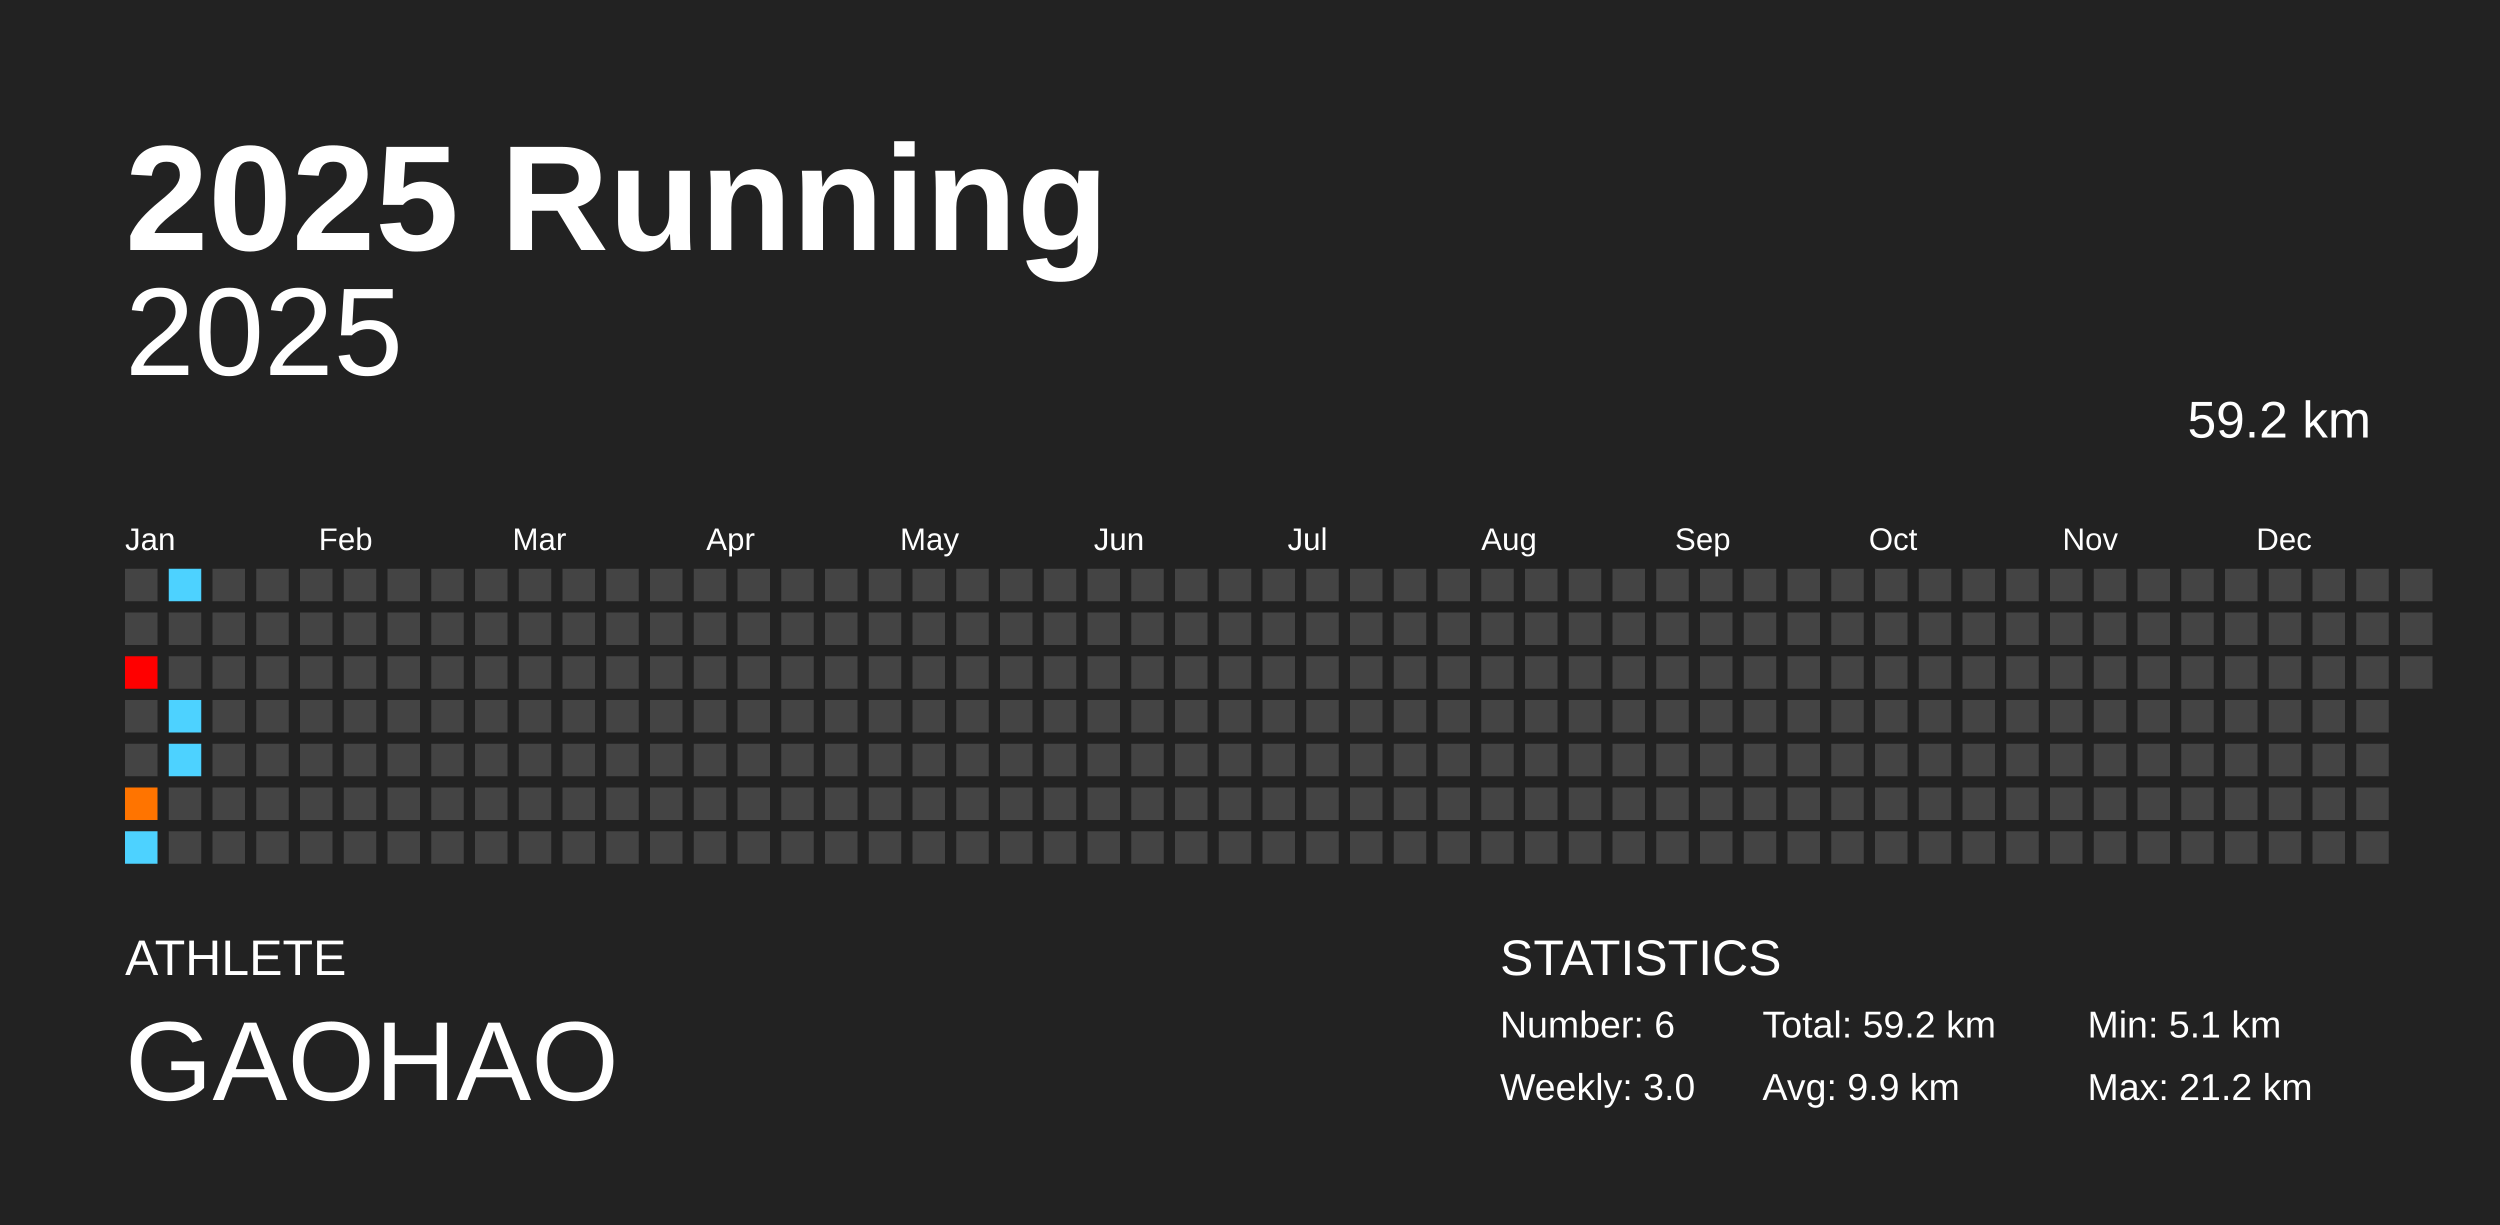
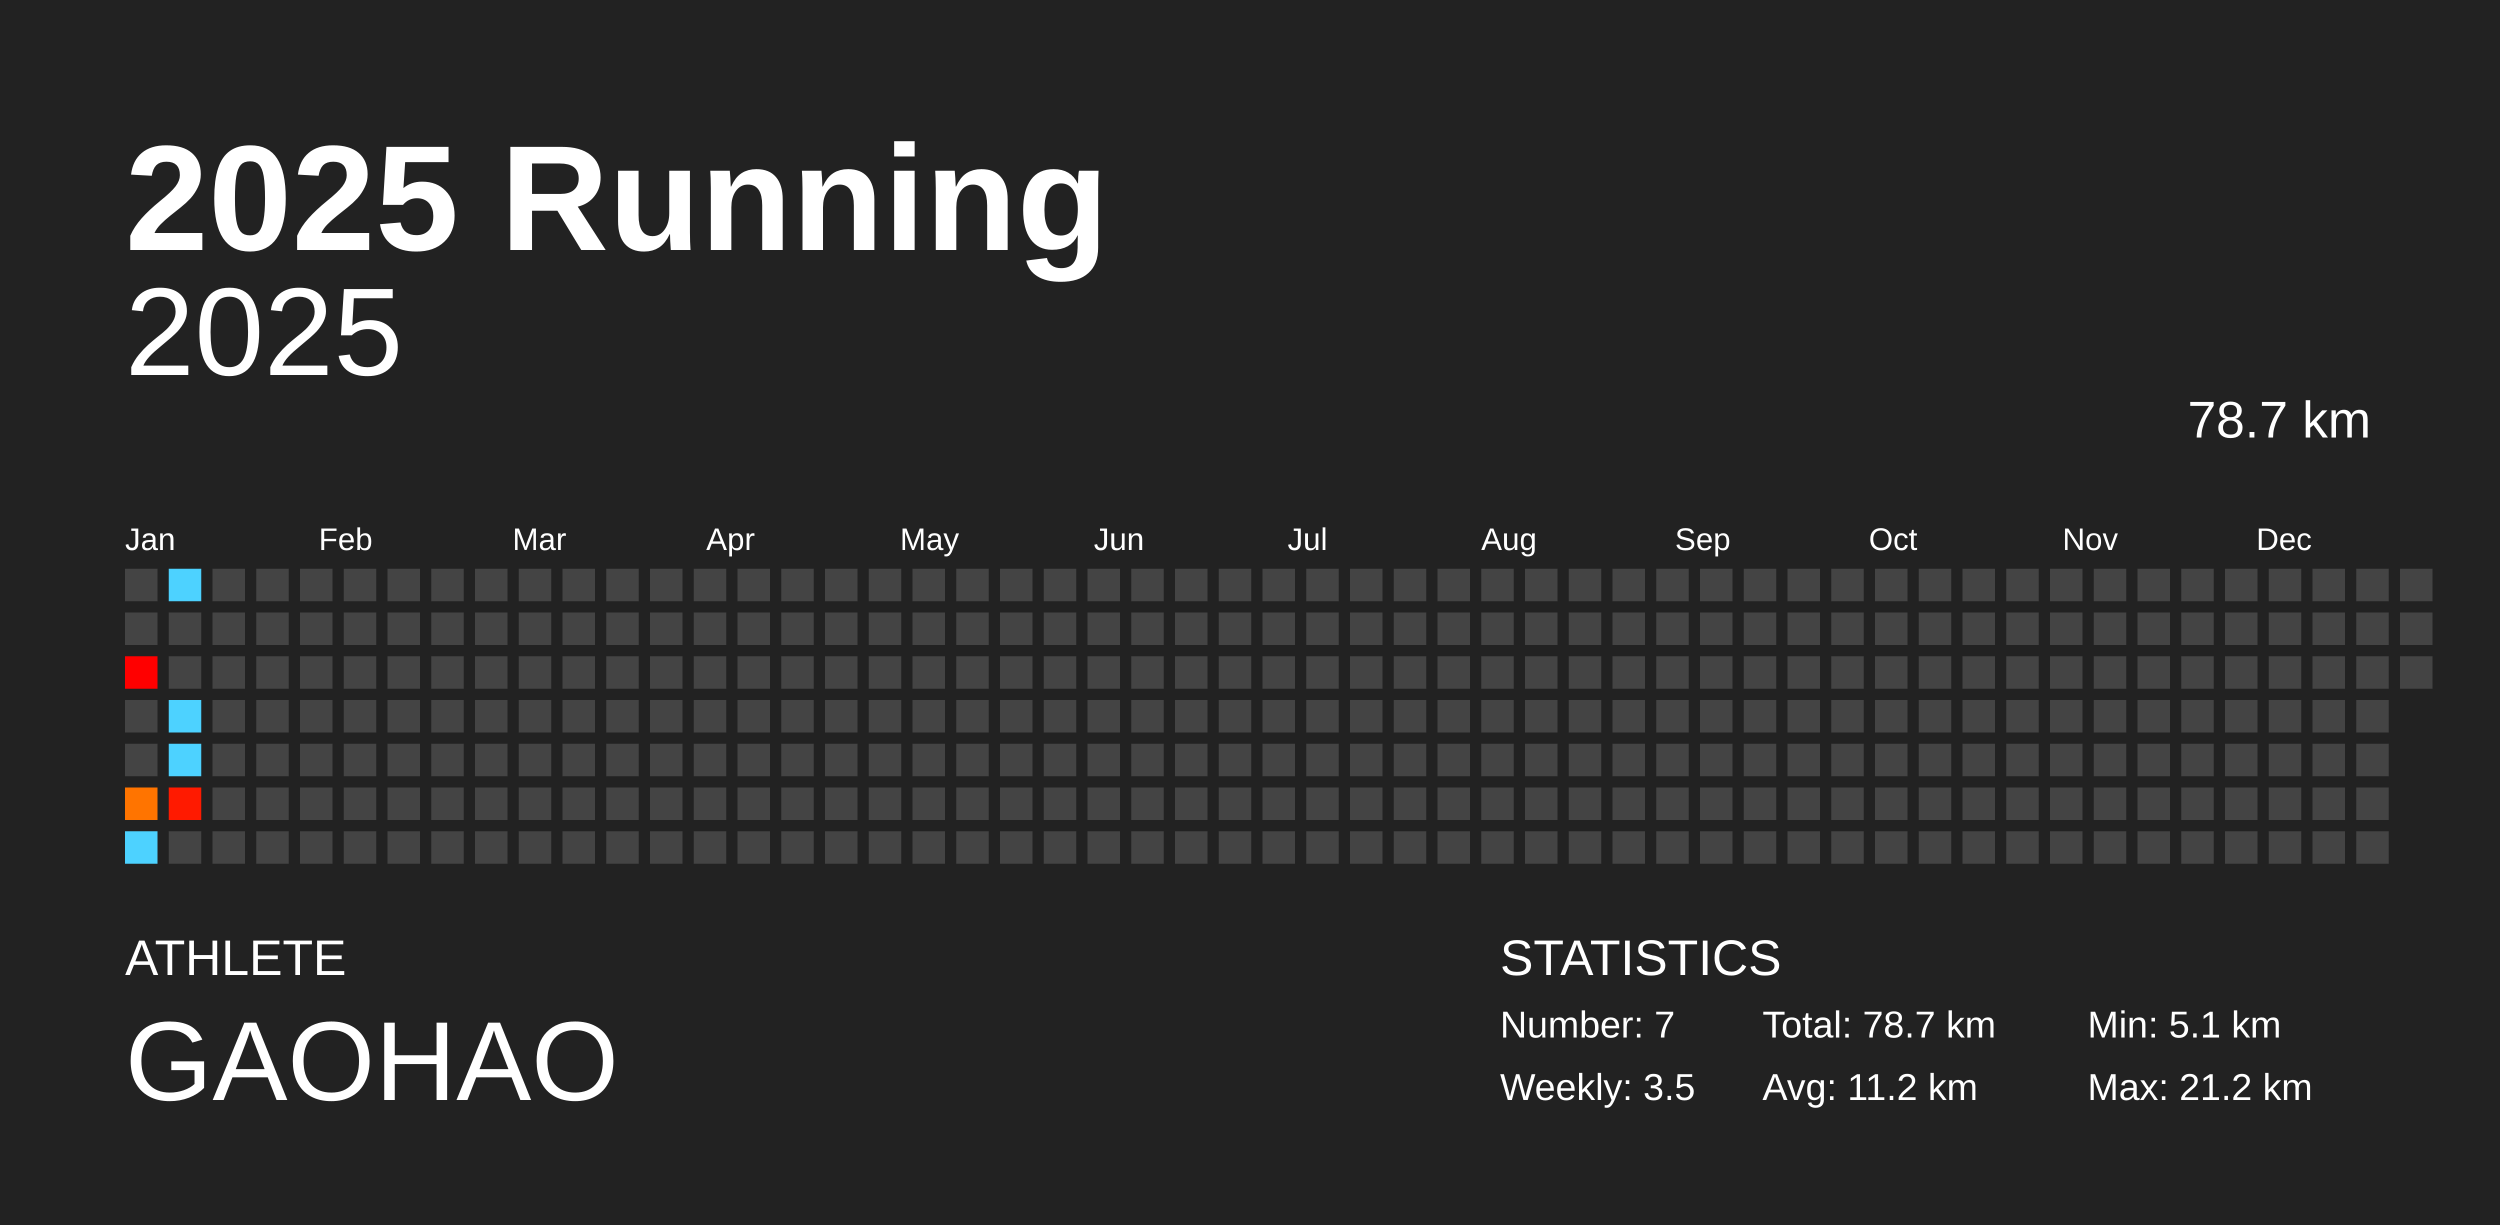
<svg xmlns="http://www.w3.org/2000/svg" baseProfile="full" height="98mm" version="1.1" viewBox="0,0,200,98" width="200mm">
  <defs />
  <rect fill="#222222" height="98" width="200" x="0" y="0" />
  <text fill="#FFFFFF" style="font-size:12px; font-family:Arial; font-weight:bold;" x="10" y="20">2025 Running</text>
  <text fill="#FFFFFF" style="font-size:4px; font-family:Arial" x="10" y="78">ATHLETE</text>
  <text fill="#FFFFFF" style="font-size:9px; font-family:Arial" x="10" y="88">GAOHAO</text>
  <text fill="#FFFFFF" style="font-size:4px; font-family:Arial" x="120" y="78">STATISTICS</text>
-   <text fill="#FFFFFF" style="font-size:3px; font-family:Arial" x="120" y="83">Number: 6</text>
-   <text fill="#FFFFFF" style="font-size:3px; font-family:Arial" x="120" y="88">Weekly: 3.0</text>
-   <text fill="#FFFFFF" style="font-size:3px; font-family:Arial" x="141" y="83">Total: 59.2 km</text>
-   <text fill="#FFFFFF" style="font-size:3px; font-family:Arial" x="141" y="88">Avg: 9.9 km</text>
+   <text fill="#FFFFFF" style="font-size:3px; font-family:Arial" x="120" y="83">Number: 7</text>
+   <text fill="#FFFFFF" style="font-size:3px; font-family:Arial" x="120" y="88">Weekly: 3.5</text>
+   <text fill="#FFFFFF" style="font-size:3px; font-family:Arial" x="141" y="83">Total: 78.7 km</text>
+   <text fill="#FFFFFF" style="font-size:3px; font-family:Arial" x="141" y="88">Avg: 11.2 km</text>
  <text fill="#FFFFFF" style="font-size:3px; font-family:Arial" x="167" y="83">Min: 5.1 km</text>
  <text fill="#FFFFFF" style="font-size:3px; font-family:Arial" x="167" y="88">Max: 21.2 km</text>
  <text alignment-baseline="hanging" fill="#FFFFFF" style="font-size:10.0px; font-family:Arial;" x="10" y="30">2025</text>
-   <text alignment-baseline="hanging" fill="#FFFFFF" style="font-size:4.125px; font-family:Arial;" x="175" y="35">59.2 km</text>
+   <text alignment-baseline="hanging" fill="#FFFFFF" style="font-size:4.125px; font-family:Arial;" x="175" y="35">78.7 km</text>
  <text fill="#FFFFFF" style="font-size:2.5px; font-family:Arial" x="10.0" y="44">Jan</text>
  <text fill="#FFFFFF" style="font-size:2.5px; font-family:Arial" x="25.5" y="44">Feb</text>
  <text fill="#FFFFFF" style="font-size:2.5px; font-family:Arial" x="41.0" y="44">Mar</text>
  <text fill="#FFFFFF" style="font-size:2.5px; font-family:Arial" x="56.5" y="44">Apr</text>
  <text fill="#FFFFFF" style="font-size:2.5px; font-family:Arial" x="72.0" y="44">May</text>
  <text fill="#FFFFFF" style="font-size:2.5px; font-family:Arial" x="87.5" y="44">Jun</text>
  <text fill="#FFFFFF" style="font-size:2.5px; font-family:Arial" x="103.0" y="44">Jul</text>
  <text fill="#FFFFFF" style="font-size:2.5px; font-family:Arial" x="118.5" y="44">Aug</text>
  <text fill="#FFFFFF" style="font-size:2.5px; font-family:Arial" x="134.0" y="44">Sep</text>
  <text fill="#FFFFFF" style="font-size:2.5px; font-family:Arial" x="149.5" y="44">Oct</text>
  <text fill="#FFFFFF" style="font-size:2.5px; font-family:Arial" x="165.0" y="44">Nov</text>
  <text fill="#FFFFFF" style="font-size:2.5px; font-family:Arial" x="180.5" y="44">Dec</text>
  <rect fill="#444444" height="2.6" width="2.6" x="10.0" y="45.5" />
  <rect fill="#444444" height="2.6" width="2.6" x="10.0" y="49.0" />
  <rect fill="red" height="2.6" width="2.6" x="10.0" y="52.5" />
  <rect fill="#444444" height="2.6" width="2.6" x="10.0" y="56.0" />
  <rect fill="#444444" height="2.6" width="2.6" x="10.0" y="59.5" />
  <rect fill="#ff7400" height="2.6" width="2.6" x="10.0" y="63.0" />
  <rect fill="#4dd2ff" height="2.6" width="2.6" x="10.0" y="66.5" />
  <rect fill="#4dd2ff" height="2.6" width="2.6" x="13.5" y="45.5" />
  <rect fill="#444444" height="2.6" width="2.6" x="13.5" y="49.0" />
  <rect fill="#444444" height="2.6" width="2.6" x="13.5" y="52.5" />
  <rect fill="#4dd2ff" height="2.6" width="2.6" x="13.5" y="56.0" />
  <rect fill="#4dd2ff" height="2.6" width="2.6" x="13.5" y="59.5" />
-   <rect fill="#444444" height="2.6" width="2.6" x="13.5" y="63.0" />
+   <rect fill="#ff1a00" height="2.6" width="2.6" x="13.5" y="63.0" />
  <rect fill="#444444" height="2.6" width="2.6" x="13.5" y="66.5" />
  <rect fill="#444444" height="2.6" width="2.6" x="17.0" y="45.5" />
  <rect fill="#444444" height="2.6" width="2.6" x="17.0" y="49.0" />
  <rect fill="#444444" height="2.6" width="2.6" x="17.0" y="52.5" />
  <rect fill="#444444" height="2.6" width="2.6" x="17.0" y="56.0" />
  <rect fill="#444444" height="2.6" width="2.6" x="17.0" y="59.5" />
  <rect fill="#444444" height="2.6" width="2.6" x="17.0" y="63.0" />
  <rect fill="#444444" height="2.6" width="2.6" x="17.0" y="66.5" />
  <rect fill="#444444" height="2.6" width="2.6" x="20.5" y="45.5" />
  <rect fill="#444444" height="2.6" width="2.6" x="20.5" y="49.0" />
  <rect fill="#444444" height="2.6" width="2.6" x="20.5" y="52.5" />
  <rect fill="#444444" height="2.6" width="2.6" x="20.5" y="56.0" />
  <rect fill="#444444" height="2.6" width="2.6" x="20.5" y="59.5" />
  <rect fill="#444444" height="2.6" width="2.6" x="20.5" y="63.0" />
  <rect fill="#444444" height="2.6" width="2.6" x="20.5" y="66.5" />
  <rect fill="#444444" height="2.6" width="2.6" x="24.0" y="45.5" />
  <rect fill="#444444" height="2.6" width="2.6" x="24.0" y="49.0" />
  <rect fill="#444444" height="2.6" width="2.6" x="24.0" y="52.5" />
  <rect fill="#444444" height="2.6" width="2.6" x="24.0" y="56.0" />
  <rect fill="#444444" height="2.6" width="2.6" x="24.0" y="59.5" />
  <rect fill="#444444" height="2.6" width="2.6" x="24.0" y="63.0" />
  <rect fill="#444444" height="2.6" width="2.6" x="24.0" y="66.5" />
  <rect fill="#444444" height="2.6" width="2.6" x="27.5" y="45.5" />
  <rect fill="#444444" height="2.6" width="2.6" x="27.5" y="49.0" />
  <rect fill="#444444" height="2.6" width="2.6" x="27.5" y="52.5" />
  <rect fill="#444444" height="2.6" width="2.6" x="27.5" y="56.0" />
  <rect fill="#444444" height="2.6" width="2.6" x="27.5" y="59.5" />
  <rect fill="#444444" height="2.6" width="2.6" x="27.5" y="63.0" />
  <rect fill="#444444" height="2.6" width="2.6" x="27.5" y="66.5" />
  <rect fill="#444444" height="2.6" width="2.6" x="31.0" y="45.5" />
  <rect fill="#444444" height="2.6" width="2.6" x="31.0" y="49.0" />
  <rect fill="#444444" height="2.6" width="2.6" x="31.0" y="52.5" />
  <rect fill="#444444" height="2.6" width="2.6" x="31.0" y="56.0" />
  <rect fill="#444444" height="2.6" width="2.6" x="31.0" y="59.5" />
  <rect fill="#444444" height="2.6" width="2.6" x="31.0" y="63.0" />
  <rect fill="#444444" height="2.6" width="2.6" x="31.0" y="66.5" />
  <rect fill="#444444" height="2.6" width="2.6" x="34.5" y="45.5" />
  <rect fill="#444444" height="2.6" width="2.6" x="34.5" y="49.0" />
  <rect fill="#444444" height="2.6" width="2.6" x="34.5" y="52.5" />
  <rect fill="#444444" height="2.6" width="2.6" x="34.5" y="56.0" />
  <rect fill="#444444" height="2.6" width="2.6" x="34.5" y="59.5" />
  <rect fill="#444444" height="2.6" width="2.6" x="34.5" y="63.0" />
  <rect fill="#444444" height="2.6" width="2.6" x="34.5" y="66.5" />
  <rect fill="#444444" height="2.6" width="2.6" x="38.0" y="45.5" />
  <rect fill="#444444" height="2.6" width="2.6" x="38.0" y="49.0" />
  <rect fill="#444444" height="2.6" width="2.6" x="38.0" y="52.5" />
  <rect fill="#444444" height="2.6" width="2.6" x="38.0" y="56.0" />
  <rect fill="#444444" height="2.6" width="2.6" x="38.0" y="59.5" />
  <rect fill="#444444" height="2.6" width="2.6" x="38.0" y="63.0" />
  <rect fill="#444444" height="2.6" width="2.6" x="38.0" y="66.5" />
  <rect fill="#444444" height="2.6" width="2.6" x="41.5" y="45.5" />
  <rect fill="#444444" height="2.6" width="2.6" x="41.5" y="49.0" />
  <rect fill="#444444" height="2.6" width="2.6" x="41.5" y="52.5" />
  <rect fill="#444444" height="2.6" width="2.6" x="41.5" y="56.0" />
  <rect fill="#444444" height="2.6" width="2.6" x="41.5" y="59.5" />
  <rect fill="#444444" height="2.6" width="2.6" x="41.5" y="63.0" />
  <rect fill="#444444" height="2.6" width="2.6" x="41.5" y="66.5" />
  <rect fill="#444444" height="2.6" width="2.6" x="45.0" y="45.5" />
  <rect fill="#444444" height="2.6" width="2.6" x="45.0" y="49.0" />
  <rect fill="#444444" height="2.6" width="2.6" x="45.0" y="52.5" />
  <rect fill="#444444" height="2.6" width="2.6" x="45.0" y="56.0" />
  <rect fill="#444444" height="2.6" width="2.6" x="45.0" y="59.5" />
  <rect fill="#444444" height="2.6" width="2.6" x="45.0" y="63.0" />
  <rect fill="#444444" height="2.6" width="2.6" x="45.0" y="66.5" />
  <rect fill="#444444" height="2.6" width="2.6" x="48.5" y="45.5" />
  <rect fill="#444444" height="2.6" width="2.6" x="48.5" y="49.0" />
  <rect fill="#444444" height="2.6" width="2.6" x="48.5" y="52.5" />
  <rect fill="#444444" height="2.6" width="2.6" x="48.5" y="56.0" />
  <rect fill="#444444" height="2.6" width="2.6" x="48.5" y="59.5" />
  <rect fill="#444444" height="2.6" width="2.6" x="48.5" y="63.0" />
  <rect fill="#444444" height="2.6" width="2.6" x="48.5" y="66.5" />
  <rect fill="#444444" height="2.6" width="2.6" x="52.0" y="45.5" />
  <rect fill="#444444" height="2.6" width="2.6" x="52.0" y="49.0" />
  <rect fill="#444444" height="2.6" width="2.6" x="52.0" y="52.5" />
  <rect fill="#444444" height="2.6" width="2.6" x="52.0" y="56.0" />
  <rect fill="#444444" height="2.6" width="2.6" x="52.0" y="59.5" />
  <rect fill="#444444" height="2.6" width="2.6" x="52.0" y="63.0" />
  <rect fill="#444444" height="2.6" width="2.6" x="52.0" y="66.5" />
  <rect fill="#444444" height="2.6" width="2.6" x="55.5" y="45.5" />
  <rect fill="#444444" height="2.6" width="2.6" x="55.5" y="49.0" />
  <rect fill="#444444" height="2.6" width="2.6" x="55.5" y="52.5" />
  <rect fill="#444444" height="2.6" width="2.6" x="55.5" y="56.0" />
  <rect fill="#444444" height="2.6" width="2.6" x="55.5" y="59.5" />
  <rect fill="#444444" height="2.6" width="2.6" x="55.5" y="63.0" />
  <rect fill="#444444" height="2.6" width="2.6" x="55.5" y="66.5" />
  <rect fill="#444444" height="2.6" width="2.6" x="59.0" y="45.5" />
  <rect fill="#444444" height="2.6" width="2.6" x="59.0" y="49.0" />
  <rect fill="#444444" height="2.6" width="2.6" x="59.0" y="52.5" />
  <rect fill="#444444" height="2.6" width="2.6" x="59.0" y="56.0" />
  <rect fill="#444444" height="2.6" width="2.6" x="59.0" y="59.5" />
  <rect fill="#444444" height="2.6" width="2.6" x="59.0" y="63.0" />
  <rect fill="#444444" height="2.6" width="2.6" x="59.0" y="66.5" />
  <rect fill="#444444" height="2.6" width="2.6" x="62.5" y="45.5" />
  <rect fill="#444444" height="2.6" width="2.6" x="62.5" y="49.0" />
  <rect fill="#444444" height="2.6" width="2.6" x="62.5" y="52.5" />
  <rect fill="#444444" height="2.6" width="2.6" x="62.5" y="56.0" />
  <rect fill="#444444" height="2.6" width="2.6" x="62.5" y="59.5" />
  <rect fill="#444444" height="2.6" width="2.6" x="62.5" y="63.0" />
  <rect fill="#444444" height="2.6" width="2.6" x="62.5" y="66.5" />
  <rect fill="#444444" height="2.6" width="2.6" x="66.0" y="45.5" />
  <rect fill="#444444" height="2.6" width="2.6" x="66.0" y="49.0" />
  <rect fill="#444444" height="2.6" width="2.6" x="66.0" y="52.5" />
  <rect fill="#444444" height="2.6" width="2.6" x="66.0" y="56.0" />
  <rect fill="#444444" height="2.6" width="2.6" x="66.0" y="59.5" />
  <rect fill="#444444" height="2.6" width="2.6" x="66.0" y="63.0" />
  <rect fill="#444444" height="2.6" width="2.6" x="66.0" y="66.5" />
  <rect fill="#444444" height="2.6" width="2.6" x="69.5" y="45.5" />
  <rect fill="#444444" height="2.6" width="2.6" x="69.5" y="49.0" />
  <rect fill="#444444" height="2.6" width="2.6" x="69.5" y="52.5" />
  <rect fill="#444444" height="2.6" width="2.6" x="69.5" y="56.0" />
  <rect fill="#444444" height="2.6" width="2.6" x="69.5" y="59.5" />
  <rect fill="#444444" height="2.6" width="2.6" x="69.5" y="63.0" />
  <rect fill="#444444" height="2.6" width="2.6" x="69.5" y="66.5" />
  <rect fill="#444444" height="2.6" width="2.6" x="73.0" y="45.5" />
  <rect fill="#444444" height="2.6" width="2.6" x="73.0" y="49.0" />
  <rect fill="#444444" height="2.6" width="2.6" x="73.0" y="52.5" />
  <rect fill="#444444" height="2.6" width="2.6" x="73.0" y="56.0" />
  <rect fill="#444444" height="2.6" width="2.6" x="73.0" y="59.5" />
  <rect fill="#444444" height="2.6" width="2.6" x="73.0" y="63.0" />
  <rect fill="#444444" height="2.6" width="2.6" x="73.0" y="66.5" />
  <rect fill="#444444" height="2.6" width="2.6" x="76.5" y="45.5" />
  <rect fill="#444444" height="2.6" width="2.6" x="76.5" y="49.0" />
  <rect fill="#444444" height="2.6" width="2.6" x="76.5" y="52.5" />
  <rect fill="#444444" height="2.6" width="2.6" x="76.5" y="56.0" />
  <rect fill="#444444" height="2.6" width="2.6" x="76.5" y="59.5" />
  <rect fill="#444444" height="2.6" width="2.6" x="76.5" y="63.0" />
  <rect fill="#444444" height="2.6" width="2.6" x="76.5" y="66.5" />
  <rect fill="#444444" height="2.6" width="2.6" x="80.0" y="45.5" />
  <rect fill="#444444" height="2.6" width="2.6" x="80.0" y="49.0" />
  <rect fill="#444444" height="2.6" width="2.6" x="80.0" y="52.5" />
  <rect fill="#444444" height="2.6" width="2.6" x="80.0" y="56.0" />
  <rect fill="#444444" height="2.6" width="2.6" x="80.0" y="59.5" />
  <rect fill="#444444" height="2.6" width="2.6" x="80.0" y="63.0" />
  <rect fill="#444444" height="2.6" width="2.6" x="80.0" y="66.5" />
  <rect fill="#444444" height="2.6" width="2.6" x="83.5" y="45.5" />
  <rect fill="#444444" height="2.6" width="2.6" x="83.5" y="49.0" />
  <rect fill="#444444" height="2.6" width="2.6" x="83.5" y="52.5" />
  <rect fill="#444444" height="2.6" width="2.6" x="83.5" y="56.0" />
  <rect fill="#444444" height="2.6" width="2.6" x="83.5" y="59.5" />
  <rect fill="#444444" height="2.6" width="2.6" x="83.5" y="63.0" />
  <rect fill="#444444" height="2.6" width="2.6" x="83.5" y="66.5" />
  <rect fill="#444444" height="2.6" width="2.6" x="87.0" y="45.5" />
  <rect fill="#444444" height="2.6" width="2.6" x="87.0" y="49.0" />
  <rect fill="#444444" height="2.6" width="2.6" x="87.0" y="52.5" />
  <rect fill="#444444" height="2.6" width="2.6" x="87.0" y="56.0" />
  <rect fill="#444444" height="2.6" width="2.6" x="87.0" y="59.5" />
  <rect fill="#444444" height="2.6" width="2.6" x="87.0" y="63.0" />
  <rect fill="#444444" height="2.6" width="2.6" x="87.0" y="66.5" />
  <rect fill="#444444" height="2.6" width="2.6" x="90.5" y="45.5" />
  <rect fill="#444444" height="2.6" width="2.6" x="90.5" y="49.0" />
  <rect fill="#444444" height="2.6" width="2.6" x="90.5" y="52.5" />
  <rect fill="#444444" height="2.6" width="2.6" x="90.5" y="56.0" />
  <rect fill="#444444" height="2.6" width="2.6" x="90.5" y="59.5" />
  <rect fill="#444444" height="2.6" width="2.6" x="90.5" y="63.0" />
  <rect fill="#444444" height="2.6" width="2.6" x="90.5" y="66.5" />
  <rect fill="#444444" height="2.6" width="2.6" x="94.0" y="45.5" />
  <rect fill="#444444" height="2.6" width="2.6" x="94.0" y="49.0" />
  <rect fill="#444444" height="2.6" width="2.6" x="94.0" y="52.5" />
  <rect fill="#444444" height="2.6" width="2.6" x="94.0" y="56.0" />
  <rect fill="#444444" height="2.6" width="2.6" x="94.0" y="59.5" />
  <rect fill="#444444" height="2.6" width="2.6" x="94.0" y="63.0" />
  <rect fill="#444444" height="2.6" width="2.6" x="94.0" y="66.5" />
  <rect fill="#444444" height="2.6" width="2.6" x="97.5" y="45.5" />
  <rect fill="#444444" height="2.6" width="2.6" x="97.5" y="49.0" />
  <rect fill="#444444" height="2.6" width="2.6" x="97.5" y="52.5" />
  <rect fill="#444444" height="2.6" width="2.6" x="97.5" y="56.0" />
  <rect fill="#444444" height="2.6" width="2.6" x="97.5" y="59.5" />
  <rect fill="#444444" height="2.6" width="2.6" x="97.5" y="63.0" />
  <rect fill="#444444" height="2.6" width="2.6" x="97.5" y="66.5" />
  <rect fill="#444444" height="2.6" width="2.6" x="101.0" y="45.5" />
  <rect fill="#444444" height="2.6" width="2.6" x="101.0" y="49.0" />
  <rect fill="#444444" height="2.6" width="2.6" x="101.0" y="52.5" />
  <rect fill="#444444" height="2.6" width="2.6" x="101.0" y="56.0" />
  <rect fill="#444444" height="2.6" width="2.6" x="101.0" y="59.5" />
  <rect fill="#444444" height="2.6" width="2.6" x="101.0" y="63.0" />
  <rect fill="#444444" height="2.6" width="2.6" x="101.0" y="66.5" />
  <rect fill="#444444" height="2.6" width="2.6" x="104.5" y="45.5" />
  <rect fill="#444444" height="2.6" width="2.6" x="104.5" y="49.0" />
  <rect fill="#444444" height="2.6" width="2.6" x="104.5" y="52.5" />
  <rect fill="#444444" height="2.6" width="2.6" x="104.5" y="56.0" />
  <rect fill="#444444" height="2.6" width="2.6" x="104.5" y="59.5" />
  <rect fill="#444444" height="2.6" width="2.6" x="104.5" y="63.0" />
  <rect fill="#444444" height="2.6" width="2.6" x="104.5" y="66.5" />
  <rect fill="#444444" height="2.6" width="2.6" x="108.0" y="45.5" />
  <rect fill="#444444" height="2.6" width="2.6" x="108.0" y="49.0" />
  <rect fill="#444444" height="2.6" width="2.6" x="108.0" y="52.5" />
  <rect fill="#444444" height="2.6" width="2.6" x="108.0" y="56.0" />
  <rect fill="#444444" height="2.6" width="2.6" x="108.0" y="59.5" />
  <rect fill="#444444" height="2.6" width="2.6" x="108.0" y="63.0" />
  <rect fill="#444444" height="2.6" width="2.6" x="108.0" y="66.5" />
  <rect fill="#444444" height="2.6" width="2.6" x="111.5" y="45.5" />
  <rect fill="#444444" height="2.6" width="2.6" x="111.5" y="49.0" />
  <rect fill="#444444" height="2.6" width="2.6" x="111.5" y="52.5" />
  <rect fill="#444444" height="2.6" width="2.6" x="111.5" y="56.0" />
  <rect fill="#444444" height="2.6" width="2.6" x="111.5" y="59.5" />
  <rect fill="#444444" height="2.6" width="2.6" x="111.5" y="63.0" />
  <rect fill="#444444" height="2.6" width="2.6" x="111.5" y="66.5" />
  <rect fill="#444444" height="2.6" width="2.6" x="115.0" y="45.5" />
  <rect fill="#444444" height="2.6" width="2.6" x="115.0" y="49.0" />
  <rect fill="#444444" height="2.6" width="2.6" x="115.0" y="52.5" />
  <rect fill="#444444" height="2.6" width="2.6" x="115.0" y="56.0" />
  <rect fill="#444444" height="2.6" width="2.6" x="115.0" y="59.5" />
  <rect fill="#444444" height="2.6" width="2.6" x="115.0" y="63.0" />
  <rect fill="#444444" height="2.6" width="2.6" x="115.0" y="66.5" />
  <rect fill="#444444" height="2.6" width="2.6" x="118.5" y="45.5" />
  <rect fill="#444444" height="2.6" width="2.6" x="118.5" y="49.0" />
  <rect fill="#444444" height="2.6" width="2.6" x="118.5" y="52.5" />
  <rect fill="#444444" height="2.6" width="2.6" x="118.5" y="56.0" />
  <rect fill="#444444" height="2.6" width="2.6" x="118.5" y="59.5" />
  <rect fill="#444444" height="2.6" width="2.6" x="118.5" y="63.0" />
  <rect fill="#444444" height="2.6" width="2.6" x="118.5" y="66.5" />
  <rect fill="#444444" height="2.6" width="2.6" x="122.0" y="45.5" />
  <rect fill="#444444" height="2.6" width="2.6" x="122.0" y="49.0" />
  <rect fill="#444444" height="2.6" width="2.6" x="122.0" y="52.5" />
  <rect fill="#444444" height="2.6" width="2.6" x="122.0" y="56.0" />
  <rect fill="#444444" height="2.6" width="2.6" x="122.0" y="59.5" />
  <rect fill="#444444" height="2.6" width="2.6" x="122.0" y="63.0" />
  <rect fill="#444444" height="2.6" width="2.6" x="122.0" y="66.5" />
  <rect fill="#444444" height="2.6" width="2.6" x="125.5" y="45.5" />
  <rect fill="#444444" height="2.6" width="2.6" x="125.5" y="49.0" />
  <rect fill="#444444" height="2.6" width="2.6" x="125.5" y="52.5" />
  <rect fill="#444444" height="2.6" width="2.6" x="125.5" y="56.0" />
  <rect fill="#444444" height="2.6" width="2.6" x="125.5" y="59.5" />
  <rect fill="#444444" height="2.6" width="2.6" x="125.5" y="63.0" />
  <rect fill="#444444" height="2.6" width="2.6" x="125.5" y="66.5" />
  <rect fill="#444444" height="2.6" width="2.6" x="129.0" y="45.5" />
  <rect fill="#444444" height="2.6" width="2.6" x="129.0" y="49.0" />
  <rect fill="#444444" height="2.6" width="2.6" x="129.0" y="52.5" />
  <rect fill="#444444" height="2.6" width="2.6" x="129.0" y="56.0" />
  <rect fill="#444444" height="2.6" width="2.6" x="129.0" y="59.5" />
  <rect fill="#444444" height="2.6" width="2.6" x="129.0" y="63.0" />
  <rect fill="#444444" height="2.6" width="2.6" x="129.0" y="66.5" />
  <rect fill="#444444" height="2.6" width="2.6" x="132.5" y="45.5" />
  <rect fill="#444444" height="2.6" width="2.6" x="132.5" y="49.0" />
  <rect fill="#444444" height="2.6" width="2.6" x="132.5" y="52.5" />
  <rect fill="#444444" height="2.6" width="2.6" x="132.5" y="56.0" />
  <rect fill="#444444" height="2.6" width="2.6" x="132.5" y="59.5" />
  <rect fill="#444444" height="2.6" width="2.6" x="132.5" y="63.0" />
  <rect fill="#444444" height="2.6" width="2.6" x="132.5" y="66.5" />
  <rect fill="#444444" height="2.6" width="2.6" x="136.0" y="45.5" />
  <rect fill="#444444" height="2.6" width="2.6" x="136.0" y="49.0" />
  <rect fill="#444444" height="2.6" width="2.6" x="136.0" y="52.5" />
  <rect fill="#444444" height="2.6" width="2.6" x="136.0" y="56.0" />
  <rect fill="#444444" height="2.6" width="2.6" x="136.0" y="59.5" />
  <rect fill="#444444" height="2.6" width="2.6" x="136.0" y="63.0" />
  <rect fill="#444444" height="2.6" width="2.6" x="136.0" y="66.5" />
  <rect fill="#444444" height="2.6" width="2.6" x="139.5" y="45.5" />
  <rect fill="#444444" height="2.6" width="2.6" x="139.5" y="49.0" />
  <rect fill="#444444" height="2.6" width="2.6" x="139.5" y="52.5" />
  <rect fill="#444444" height="2.6" width="2.6" x="139.5" y="56.0" />
  <rect fill="#444444" height="2.6" width="2.6" x="139.5" y="59.5" />
  <rect fill="#444444" height="2.6" width="2.6" x="139.5" y="63.0" />
  <rect fill="#444444" height="2.6" width="2.6" x="139.5" y="66.5" />
  <rect fill="#444444" height="2.6" width="2.6" x="143.0" y="45.5" />
  <rect fill="#444444" height="2.6" width="2.6" x="143.0" y="49.0" />
  <rect fill="#444444" height="2.6" width="2.6" x="143.0" y="52.5" />
  <rect fill="#444444" height="2.6" width="2.6" x="143.0" y="56.0" />
  <rect fill="#444444" height="2.6" width="2.6" x="143.0" y="59.5" />
  <rect fill="#444444" height="2.6" width="2.6" x="143.0" y="63.0" />
  <rect fill="#444444" height="2.6" width="2.6" x="143.0" y="66.5" />
  <rect fill="#444444" height="2.6" width="2.6" x="146.5" y="45.5" />
  <rect fill="#444444" height="2.6" width="2.6" x="146.5" y="49.0" />
  <rect fill="#444444" height="2.6" width="2.6" x="146.5" y="52.5" />
  <rect fill="#444444" height="2.6" width="2.6" x="146.5" y="56.0" />
  <rect fill="#444444" height="2.6" width="2.6" x="146.5" y="59.5" />
  <rect fill="#444444" height="2.6" width="2.6" x="146.5" y="63.0" />
  <rect fill="#444444" height="2.6" width="2.6" x="146.5" y="66.5" />
  <rect fill="#444444" height="2.6" width="2.6" x="150.0" y="45.5" />
  <rect fill="#444444" height="2.6" width="2.6" x="150.0" y="49.0" />
  <rect fill="#444444" height="2.6" width="2.6" x="150.0" y="52.5" />
  <rect fill="#444444" height="2.6" width="2.6" x="150.0" y="56.0" />
  <rect fill="#444444" height="2.6" width="2.6" x="150.0" y="59.5" />
  <rect fill="#444444" height="2.6" width="2.6" x="150.0" y="63.0" />
  <rect fill="#444444" height="2.6" width="2.6" x="150.0" y="66.5" />
  <rect fill="#444444" height="2.6" width="2.6" x="153.5" y="45.5" />
  <rect fill="#444444" height="2.6" width="2.6" x="153.5" y="49.0" />
  <rect fill="#444444" height="2.6" width="2.6" x="153.5" y="52.5" />
  <rect fill="#444444" height="2.6" width="2.6" x="153.5" y="56.0" />
  <rect fill="#444444" height="2.6" width="2.6" x="153.5" y="59.5" />
  <rect fill="#444444" height="2.6" width="2.6" x="153.5" y="63.0" />
  <rect fill="#444444" height="2.6" width="2.6" x="153.5" y="66.5" />
  <rect fill="#444444" height="2.6" width="2.6" x="157.0" y="45.5" />
  <rect fill="#444444" height="2.6" width="2.6" x="157.0" y="49.0" />
  <rect fill="#444444" height="2.6" width="2.6" x="157.0" y="52.5" />
  <rect fill="#444444" height="2.6" width="2.6" x="157.0" y="56.0" />
  <rect fill="#444444" height="2.6" width="2.6" x="157.0" y="59.5" />
  <rect fill="#444444" height="2.6" width="2.6" x="157.0" y="63.0" />
  <rect fill="#444444" height="2.6" width="2.6" x="157.0" y="66.5" />
  <rect fill="#444444" height="2.6" width="2.6" x="160.5" y="45.5" />
  <rect fill="#444444" height="2.6" width="2.6" x="160.5" y="49.0" />
  <rect fill="#444444" height="2.6" width="2.6" x="160.5" y="52.5" />
  <rect fill="#444444" height="2.6" width="2.6" x="160.5" y="56.0" />
  <rect fill="#444444" height="2.6" width="2.6" x="160.5" y="59.5" />
  <rect fill="#444444" height="2.6" width="2.6" x="160.5" y="63.0" />
  <rect fill="#444444" height="2.6" width="2.6" x="160.5" y="66.5" />
  <rect fill="#444444" height="2.6" width="2.6" x="164.0" y="45.5" />
  <rect fill="#444444" height="2.6" width="2.6" x="164.0" y="49.0" />
  <rect fill="#444444" height="2.6" width="2.6" x="164.0" y="52.5" />
  <rect fill="#444444" height="2.6" width="2.6" x="164.0" y="56.0" />
  <rect fill="#444444" height="2.6" width="2.6" x="164.0" y="59.5" />
  <rect fill="#444444" height="2.6" width="2.6" x="164.0" y="63.0" />
  <rect fill="#444444" height="2.6" width="2.6" x="164.0" y="66.5" />
  <rect fill="#444444" height="2.6" width="2.6" x="167.5" y="45.5" />
  <rect fill="#444444" height="2.6" width="2.6" x="167.5" y="49.0" />
  <rect fill="#444444" height="2.6" width="2.6" x="167.5" y="52.5" />
  <rect fill="#444444" height="2.6" width="2.6" x="167.5" y="56.0" />
  <rect fill="#444444" height="2.6" width="2.6" x="167.5" y="59.5" />
  <rect fill="#444444" height="2.6" width="2.6" x="167.5" y="63.0" />
  <rect fill="#444444" height="2.6" width="2.6" x="167.5" y="66.5" />
  <rect fill="#444444" height="2.6" width="2.6" x="171.0" y="45.5" />
  <rect fill="#444444" height="2.6" width="2.6" x="171.0" y="49.0" />
  <rect fill="#444444" height="2.6" width="2.6" x="171.0" y="52.5" />
  <rect fill="#444444" height="2.6" width="2.6" x="171.0" y="56.0" />
  <rect fill="#444444" height="2.6" width="2.6" x="171.0" y="59.5" />
  <rect fill="#444444" height="2.6" width="2.6" x="171.0" y="63.0" />
  <rect fill="#444444" height="2.6" width="2.6" x="171.0" y="66.5" />
  <rect fill="#444444" height="2.6" width="2.6" x="174.5" y="45.5" />
  <rect fill="#444444" height="2.6" width="2.6" x="174.5" y="49.0" />
  <rect fill="#444444" height="2.6" width="2.6" x="174.5" y="52.5" />
  <rect fill="#444444" height="2.6" width="2.6" x="174.5" y="56.0" />
  <rect fill="#444444" height="2.6" width="2.6" x="174.5" y="59.5" />
  <rect fill="#444444" height="2.6" width="2.6" x="174.5" y="63.0" />
  <rect fill="#444444" height="2.6" width="2.6" x="174.5" y="66.5" />
  <rect fill="#444444" height="2.6" width="2.6" x="178.0" y="45.5" />
  <rect fill="#444444" height="2.6" width="2.6" x="178.0" y="49.0" />
  <rect fill="#444444" height="2.6" width="2.6" x="178.0" y="52.5" />
  <rect fill="#444444" height="2.6" width="2.6" x="178.0" y="56.0" />
  <rect fill="#444444" height="2.6" width="2.6" x="178.0" y="59.5" />
  <rect fill="#444444" height="2.6" width="2.6" x="178.0" y="63.0" />
  <rect fill="#444444" height="2.6" width="2.6" x="178.0" y="66.5" />
  <rect fill="#444444" height="2.6" width="2.6" x="181.5" y="45.5" />
  <rect fill="#444444" height="2.6" width="2.6" x="181.5" y="49.0" />
  <rect fill="#444444" height="2.6" width="2.6" x="181.5" y="52.5" />
  <rect fill="#444444" height="2.6" width="2.6" x="181.5" y="56.0" />
  <rect fill="#444444" height="2.6" width="2.6" x="181.5" y="59.5" />
  <rect fill="#444444" height="2.6" width="2.6" x="181.5" y="63.0" />
  <rect fill="#444444" height="2.6" width="2.6" x="181.5" y="66.5" />
  <rect fill="#444444" height="2.6" width="2.6" x="185.0" y="45.5" />
  <rect fill="#444444" height="2.6" width="2.6" x="185.0" y="49.0" />
  <rect fill="#444444" height="2.6" width="2.6" x="185.0" y="52.5" />
  <rect fill="#444444" height="2.6" width="2.6" x="185.0" y="56.0" />
  <rect fill="#444444" height="2.6" width="2.6" x="185.0" y="59.5" />
  <rect fill="#444444" height="2.6" width="2.6" x="185.0" y="63.0" />
  <rect fill="#444444" height="2.6" width="2.6" x="185.0" y="66.5" />
  <rect fill="#444444" height="2.6" width="2.6" x="188.5" y="45.5" />
  <rect fill="#444444" height="2.6" width="2.6" x="188.5" y="49.0" />
  <rect fill="#444444" height="2.6" width="2.6" x="188.5" y="52.5" />
  <rect fill="#444444" height="2.6" width="2.6" x="188.5" y="56.0" />
  <rect fill="#444444" height="2.6" width="2.6" x="188.5" y="59.5" />
  <rect fill="#444444" height="2.6" width="2.6" x="188.5" y="63.0" />
  <rect fill="#444444" height="2.6" width="2.6" x="188.5" y="66.5" />
  <rect fill="#444444" height="2.6" width="2.6" x="192.0" y="45.5" />
  <rect fill="#444444" height="2.6" width="2.6" x="192.0" y="49.0" />
  <rect fill="#444444" height="2.6" width="2.6" x="192.0" y="52.5" />
</svg>
